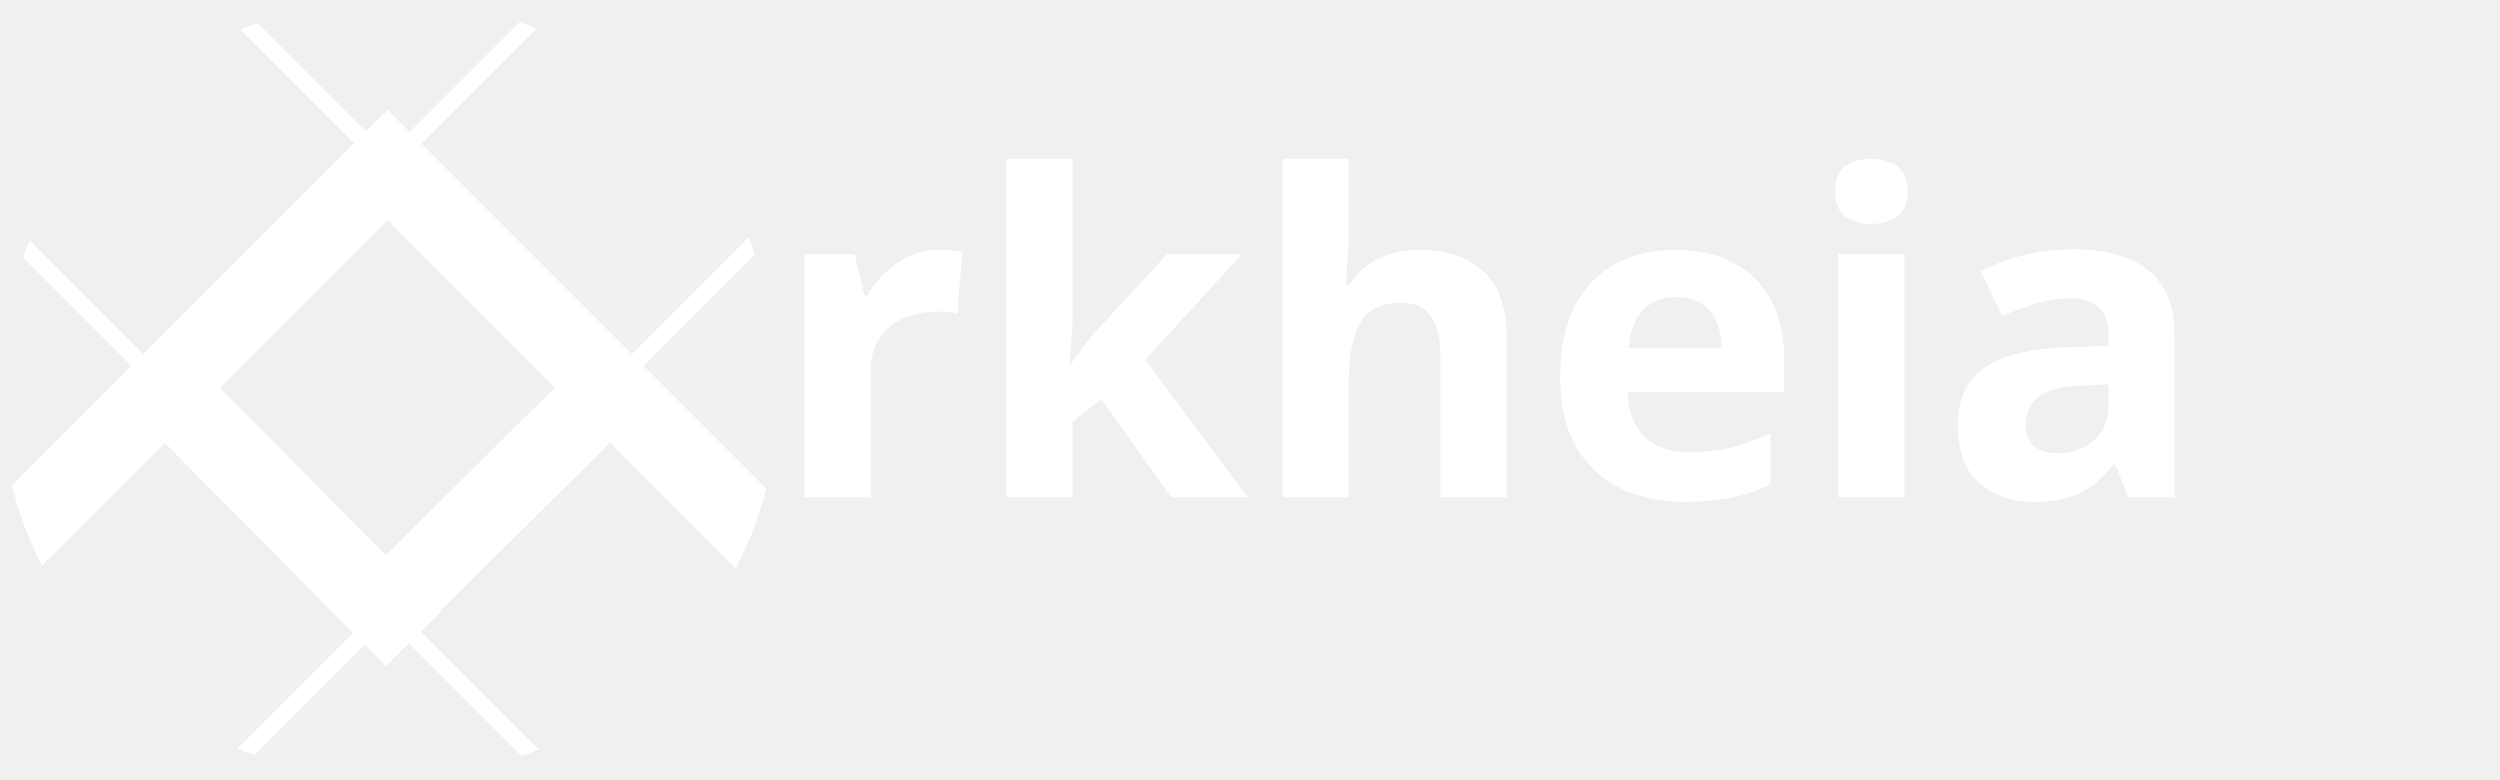
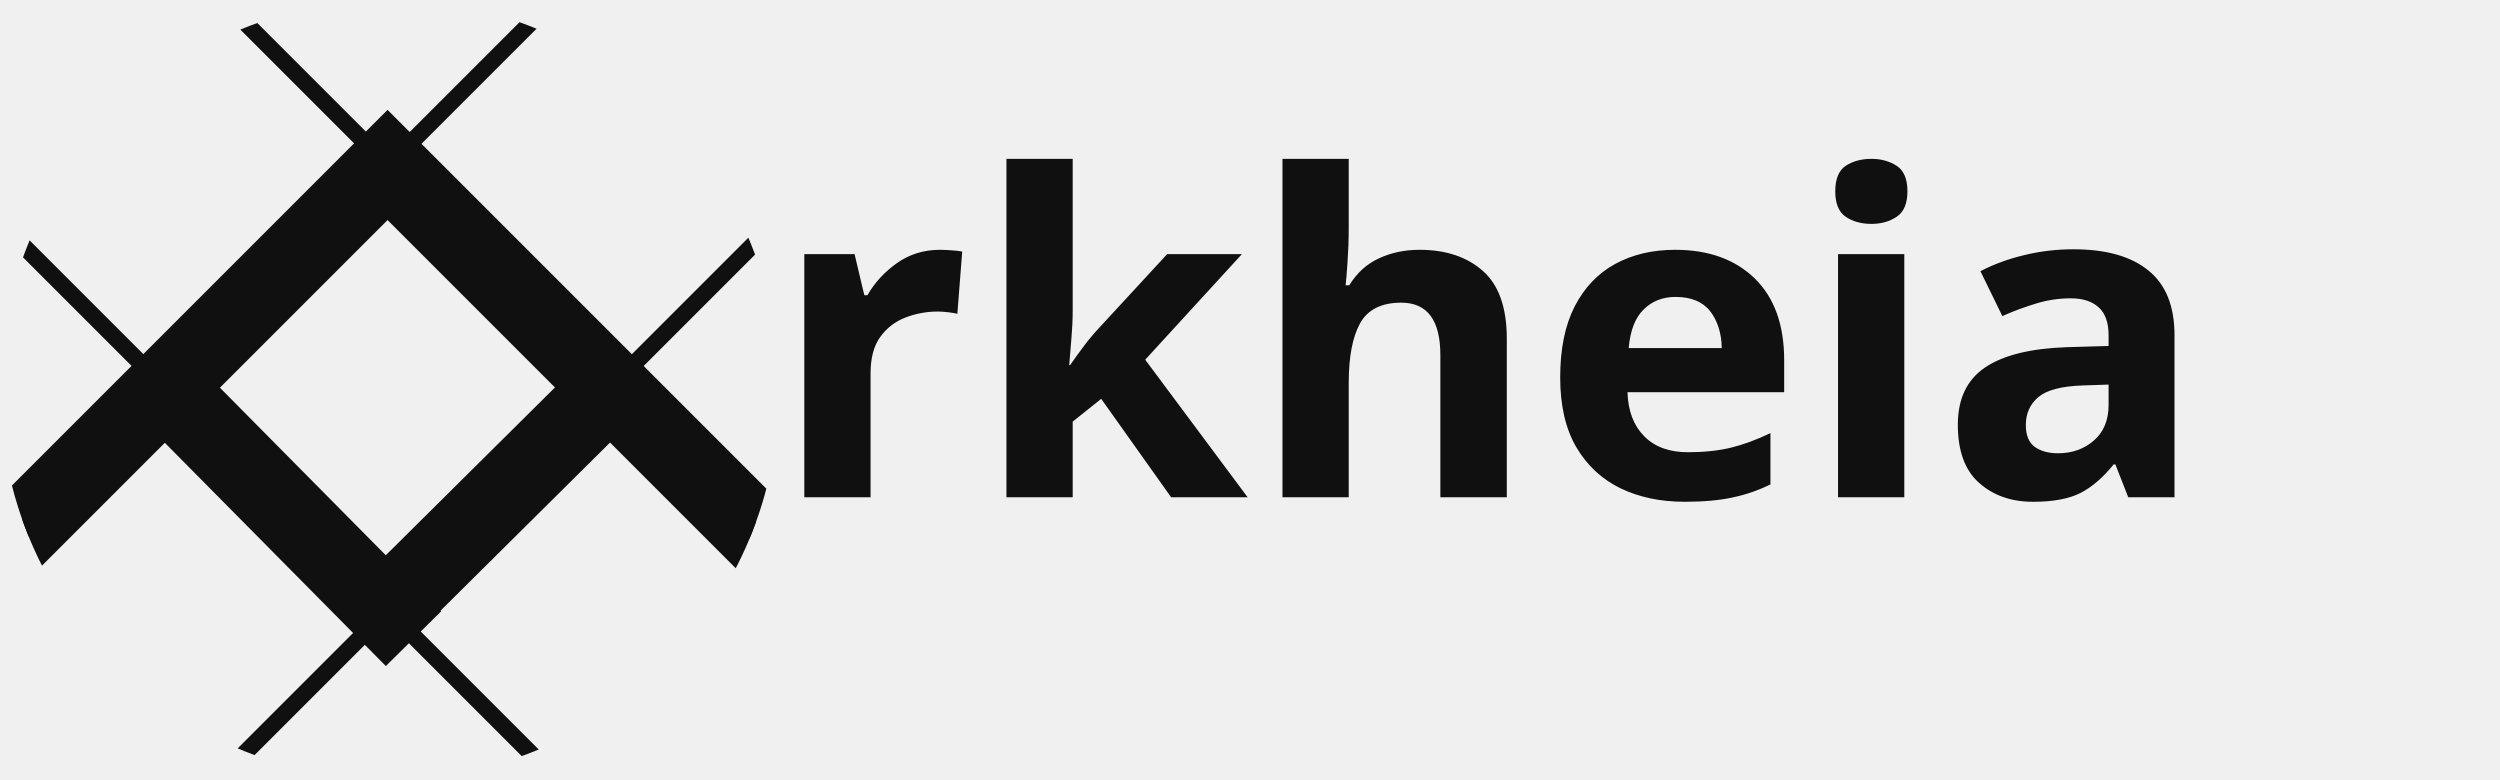
<svg xmlns="http://www.w3.org/2000/svg" width="63.393mm" height="19.756mm" viewBox="0 0 224.621 70" id="svg2" version="1.1">
  <defs id="defs4">
    <clipPath clipPathUnits="userSpaceOnUse" id="clipPath4549">
      <path style="opacity:0.2;fill:#ffff00;fill-opacity:1;stroke:none;stroke-width:1000;stroke-linecap:round;stroke-linejoin:round;stroke-miterlimit:4;stroke-dasharray:none;stroke-dashoffset:0;stroke-opacity:1" id="path4551" d="m 225.179,132.541 a 35,35 0 0 1 -34.493,34.996 35,35 0 0 1 -35.492,-33.983 35,35 0 0 1 33.465,-35.981 35,35 0 0 1 36.461,32.941" />
    </clipPath>
    <clipPath clipPathUnits="userSpaceOnUse" id="clipPath4553">
      <path style="opacity:0.2;fill:#ffff00;fill-opacity:1;stroke:none;stroke-width:1000;stroke-linecap:round;stroke-linejoin:round;stroke-miterlimit:4;stroke-dasharray:none;stroke-dashoffset:0;stroke-opacity:1" id="path4555" d="m 225.179,132.541 a 35,35 0 0 1 -34.493,34.996 35,35 0 0 1 -35.492,-33.983 35,35 0 0 1 33.465,-35.981 35,35 0 0 1 36.461,32.941" />
    </clipPath>
    <clipPath clipPathUnits="userSpaceOnUse" id="clipPath4557">
      <path style="opacity:0.2;fill:#ffff00;fill-opacity:1;stroke:none;stroke-width:1000;stroke-linecap:round;stroke-linejoin:round;stroke-miterlimit:4;stroke-dasharray:none;stroke-dashoffset:0;stroke-opacity:1" id="path4559" d="m 225.179,132.541 a 35,35 0 0 1 -34.493,34.996 35,35 0 0 1 -35.492,-33.983 35,35 0 0 1 33.465,-35.981 35,35 0 0 1 36.461,32.941" />
    </clipPath>
    <clipPath clipPathUnits="userSpaceOnUse" id="clipPath4561">
      <path style="opacity:0.2;fill:#ffff00;fill-opacity:1;stroke:none;stroke-width:1000;stroke-linecap:round;stroke-linejoin:round;stroke-miterlimit:4;stroke-dasharray:none;stroke-dashoffset:0;stroke-opacity:1" id="path4563" d="m 225.179,132.541 a 35,35 0 0 1 -34.493,34.996 35,35 0 0 1 -35.492,-33.983 35,35 0 0 1 33.465,-35.981 35,35 0 0 1 36.461,32.941" />
    </clipPath>
    <clipPath clipPathUnits="userSpaceOnUse" id="clipPath4565">
      <path style="opacity:0.2;fill:#ffff00;fill-opacity:1;stroke:none;stroke-width:1000;stroke-linecap:round;stroke-linejoin:round;stroke-miterlimit:4;stroke-dasharray:none;stroke-dashoffset:0;stroke-opacity:1" id="path4567" d="m 225.179,132.541 a 35,35 0 0 1 -34.493,34.996 35,35 0 0 1 -35.492,-33.983 35,35 0 0 1 33.465,-35.981 35,35 0 0 1 36.461,32.941" />
    </clipPath>
  </defs>
  <g id="layer1" transform="translate(-155.1786,-97.54077)">
-     <path style="fill:none;fill-rule:evenodd;stroke:#ffffff;stroke-width:1.5;stroke-linecap:butt;stroke-linejoin:miter;stroke-miterlimit:4;stroke-dasharray:none;stroke-opacity:1" d="m 148.162,110.52 63.335,63.335" id="path4186" clip-path="url(#clipPath4565)" />
-     <path style="fill:none;fill-rule:evenodd;stroke:#ffffff;stroke-width:1.5;stroke-linecap:butt;stroke-linejoin:miter;stroke-miterlimit:4;stroke-dasharray:none;stroke-opacity:1" d="m 169.583,172.792 61.388,-61.388" id="path4188" clip-path="url(#clipPath4557)" />
-     <path style="fill:none;fill-rule:evenodd;stroke:#ffffff;stroke-width:1.5;stroke-linecap:butt;stroke-linejoin:miter;stroke-miterlimit:4;stroke-dasharray:none;stroke-opacity:1" d="m 170.686,93.056 61.388,61.388" id="path4186-4" clip-path="url(#clipPath4553)" />
-     <path style="fill:none;fill-rule:evenodd;stroke:#ffffff;stroke-width:1.5;stroke-linecap:butt;stroke-linejoin:miter;stroke-miterlimit:4;stroke-dasharray:none;stroke-opacity:1" d="M 153.173,149.278 211.551,90.9" id="path4188-9" clip-path="url(#clipPath4549)" />
-     <path style="fill:none;fill-rule:evenodd;stroke:#ffffff;stroke-width:7;stroke-linecap:butt;stroke-linejoin:miter;stroke-miterlimit:4;stroke-dasharray:none;stroke-opacity:1" d="m 153,149.362 37,-37 43,43" id="path4232" clip-path="url(#clipPath4561)" />
-     <path style="fill:none;fill-rule:evenodd;stroke:#ffffff;stroke-width:7;stroke-linecap:butt;stroke-linejoin:miter;stroke-miterlimit:4;stroke-dasharray:none;stroke-opacity:1" d="m 170,132.362 22.333,22.559" id="path4234" />
-     <path style="fill:none;fill-rule:evenodd;stroke:#ffffff;stroke-width:7;stroke-linecap:butt;stroke-linejoin:miter;stroke-miterlimit:4;stroke-dasharray:none;stroke-opacity:1" d="m 210,132.362 -19.717,19.557 -1.672,1.659" id="path4236" />
-     <text xml:space="preserve" style="font-style:normal;font-weight:normal;font-size:20px;line-height:125%;font-family:sans-serif;letter-spacing:0px;word-spacing:0px;fill:#ffffff;fill-opacity:1;stroke:none;stroke-width:1px;stroke-linecap:butt;stroke-linejoin:miter;stroke-opacity:1" x="224.32" y="142.221" id="text4151">
-       <tspan id="tspan4153" x="224.32" y="142.221" style="font-style:normal;font-variant:normal;font-weight:bold;font-stretch:normal;font-size:40px;line-height:125%;font-family:sans-serif;-inkscape-font-specification:'sans-serif, Bold';text-align:start;writing-mode:lr-tb;text-anchor:start;fill:#ffffff;fill-opacity:1">rkheia</tspan>
+     <path style="fill:none;fill-rule:evenodd;stroke:#101010;stroke-width:1.5;stroke-linecap:butt;stroke-linejoin:miter;stroke-miterlimit:4;stroke-dasharray:none;stroke-opacity:1" d="m 148.162,110.52 63.335,63.335" id="path4186" clip-path="url(#clipPath4565)" />
+     <path style="fill:none;fill-rule:evenodd;stroke:#101010;stroke-width:1.5;stroke-linecap:butt;stroke-linejoin:miter;stroke-miterlimit:4;stroke-dasharray:none;stroke-opacity:1" d="m 169.583,172.792 61.388,-61.388" id="path4188" clip-path="url(#clipPath4557)" />
+     <path style="fill:none;fill-rule:evenodd;stroke:#101010;stroke-width:1.5;stroke-linecap:butt;stroke-linejoin:miter;stroke-miterlimit:4;stroke-dasharray:none;stroke-opacity:1" d="m 170.686,93.056 61.388,61.388" id="path4186-4" clip-path="url(#clipPath4553)" />
+     <path style="fill:none;fill-rule:evenodd;stroke:#101010;stroke-width:1.5;stroke-linecap:butt;stroke-linejoin:miter;stroke-miterlimit:4;stroke-dasharray:none;stroke-opacity:1" d="M 153.173,149.278 211.551,90.9" id="path4188-9" clip-path="url(#clipPath4549)" />
+     <path style="fill:none;fill-rule:evenodd;stroke:#101010;stroke-width:7;stroke-linecap:butt;stroke-linejoin:miter;stroke-miterlimit:4;stroke-dasharray:none;stroke-opacity:1" d="m 153,149.362 37,-37 43,43" id="path4232" clip-path="url(#clipPath4561)" />
+     <path style="fill:none;fill-rule:evenodd;stroke:#101010;stroke-width:7;stroke-linecap:butt;stroke-linejoin:miter;stroke-miterlimit:4;stroke-dasharray:none;stroke-opacity:1" d="m 170,132.362 22.333,22.559" id="path4234" />
+     <path style="fill:none;fill-rule:evenodd;stroke:#101010;stroke-width:7;stroke-linecap:butt;stroke-linejoin:miter;stroke-miterlimit:4;stroke-dasharray:none;stroke-opacity:1" d="m 210,132.362 -19.717,19.557 -1.672,1.659" id="path4236" />
+     <text xml:space="preserve" style="font-style:normal;font-weight:normal;font-size:20px;line-height:125%;font-family:sans-serif;letter-spacing:0px;word-spacing:0px;fill:#101010;fill-opacity:1;stroke:none;stroke-width:1px;stroke-linecap:butt;stroke-linejoin:miter;stroke-opacity:1" x="224.32" y="142.221" id="text4151">
+       <tspan id="tspan4153" x="224.32" y="142.221" style="font-style:normal;font-variant:normal;font-weight:bold;font-stretch:normal;font-size:40px;line-height:125%;font-family:sans-serif;-inkscape-font-specification:'sans-serif, Bold';text-align:start;writing-mode:lr-tb;text-anchor:start;fill:#101010;fill-opacity:1">rkheia</tspan>
    </text>
  </g>
</svg>
